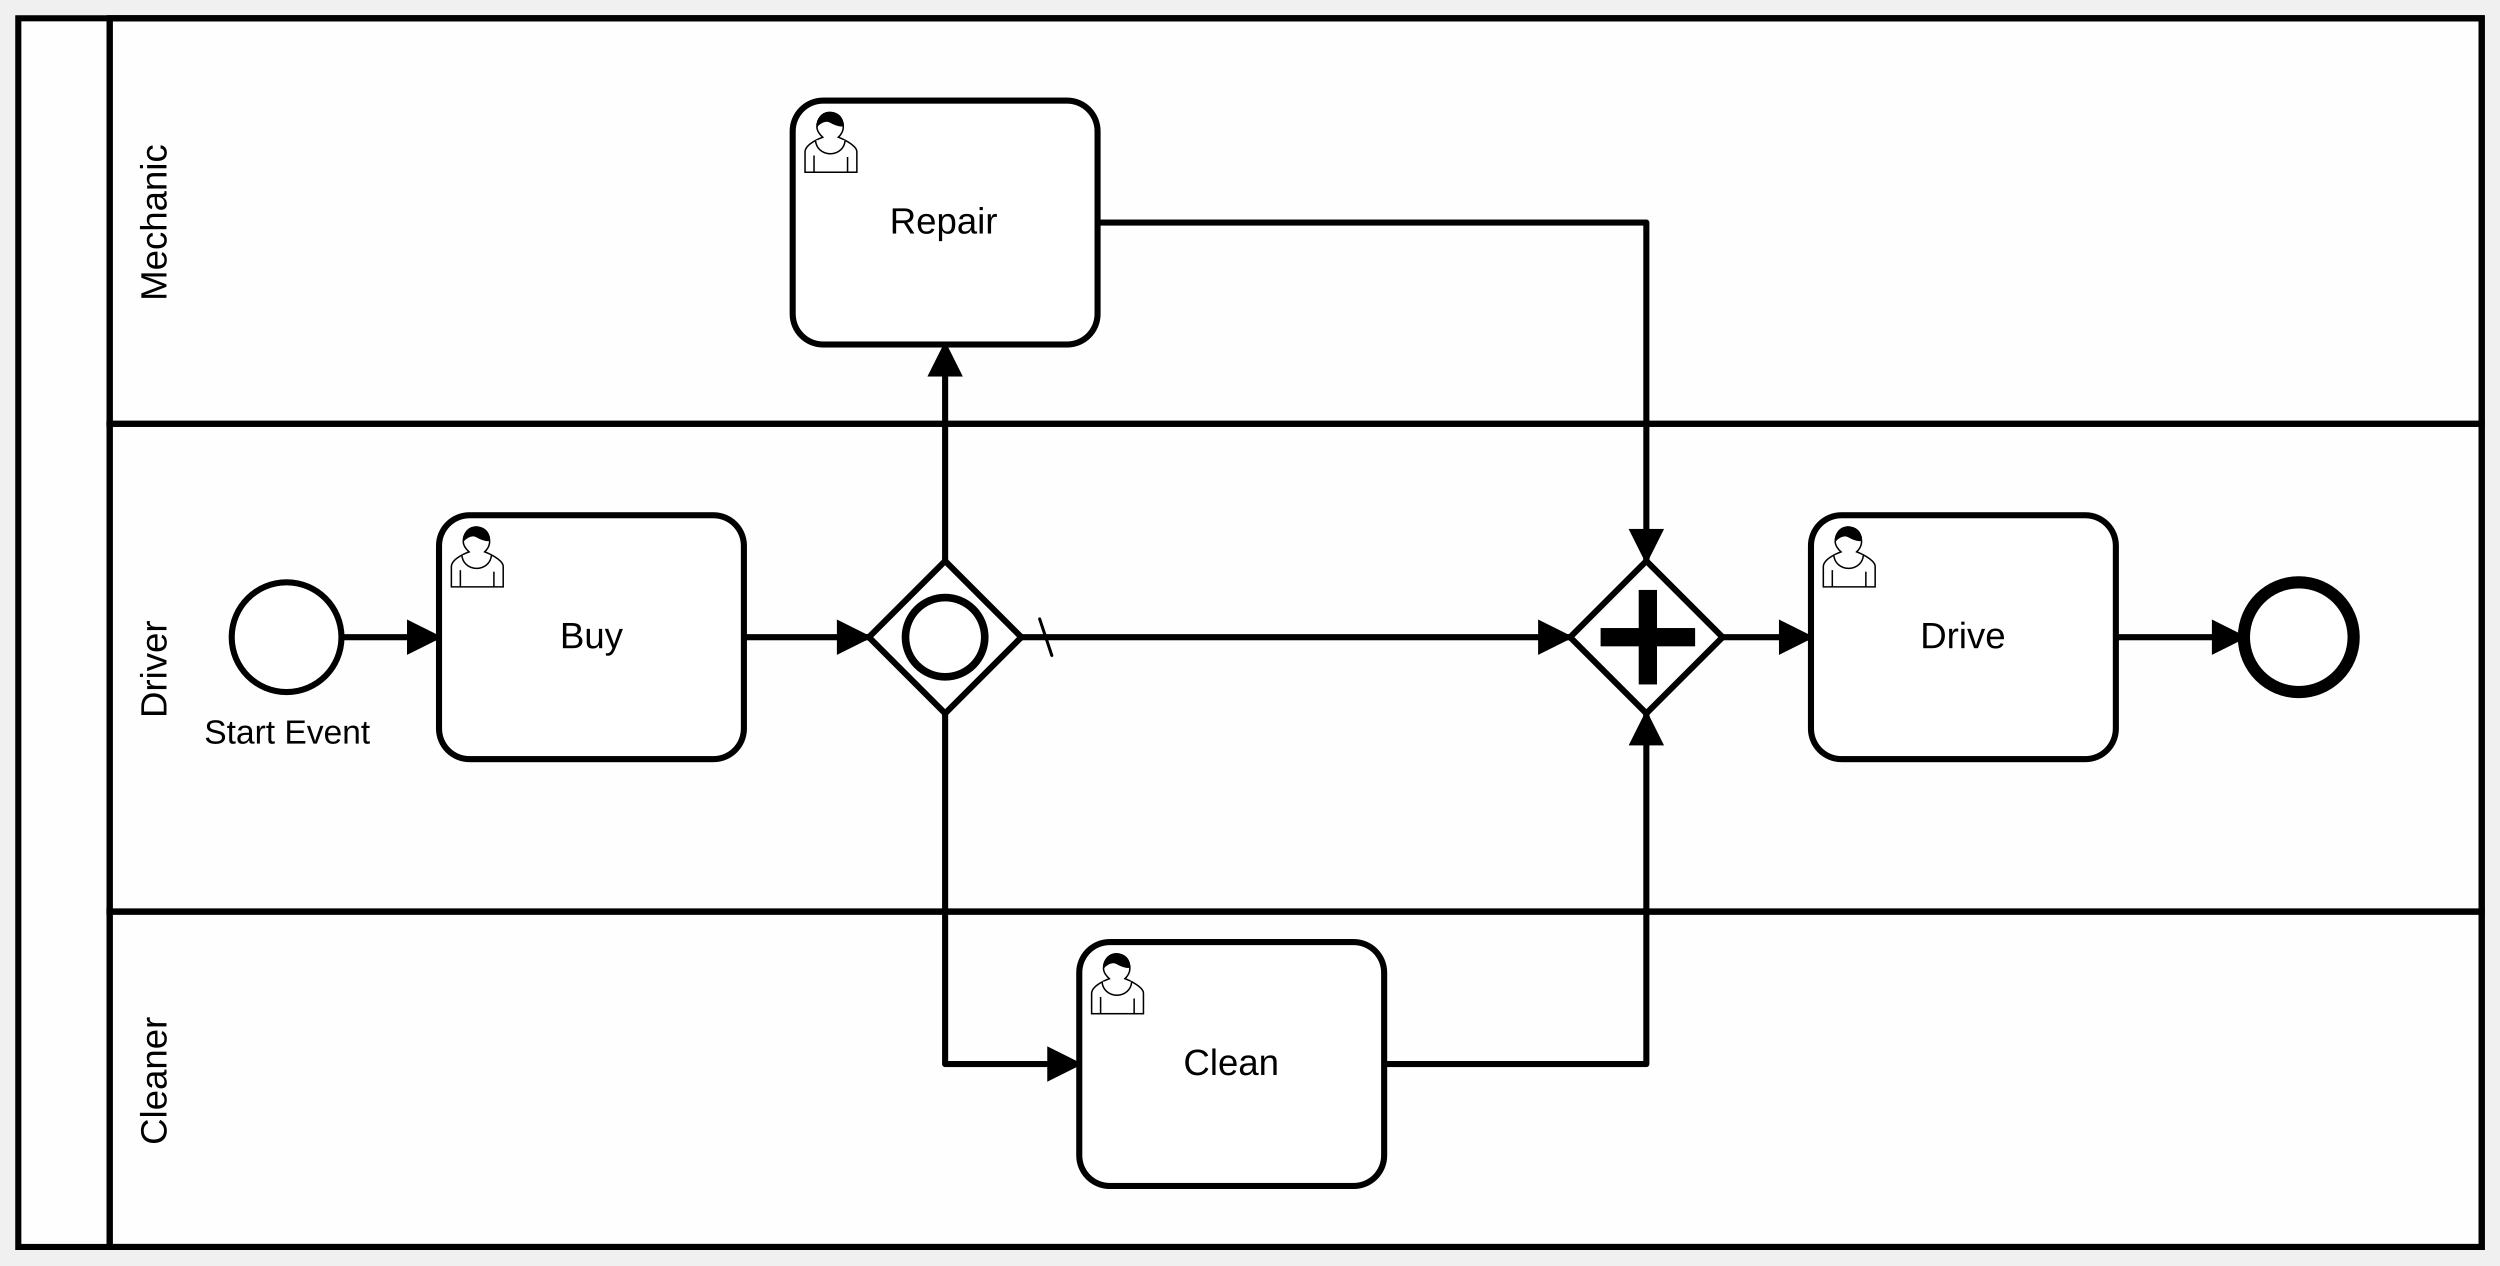
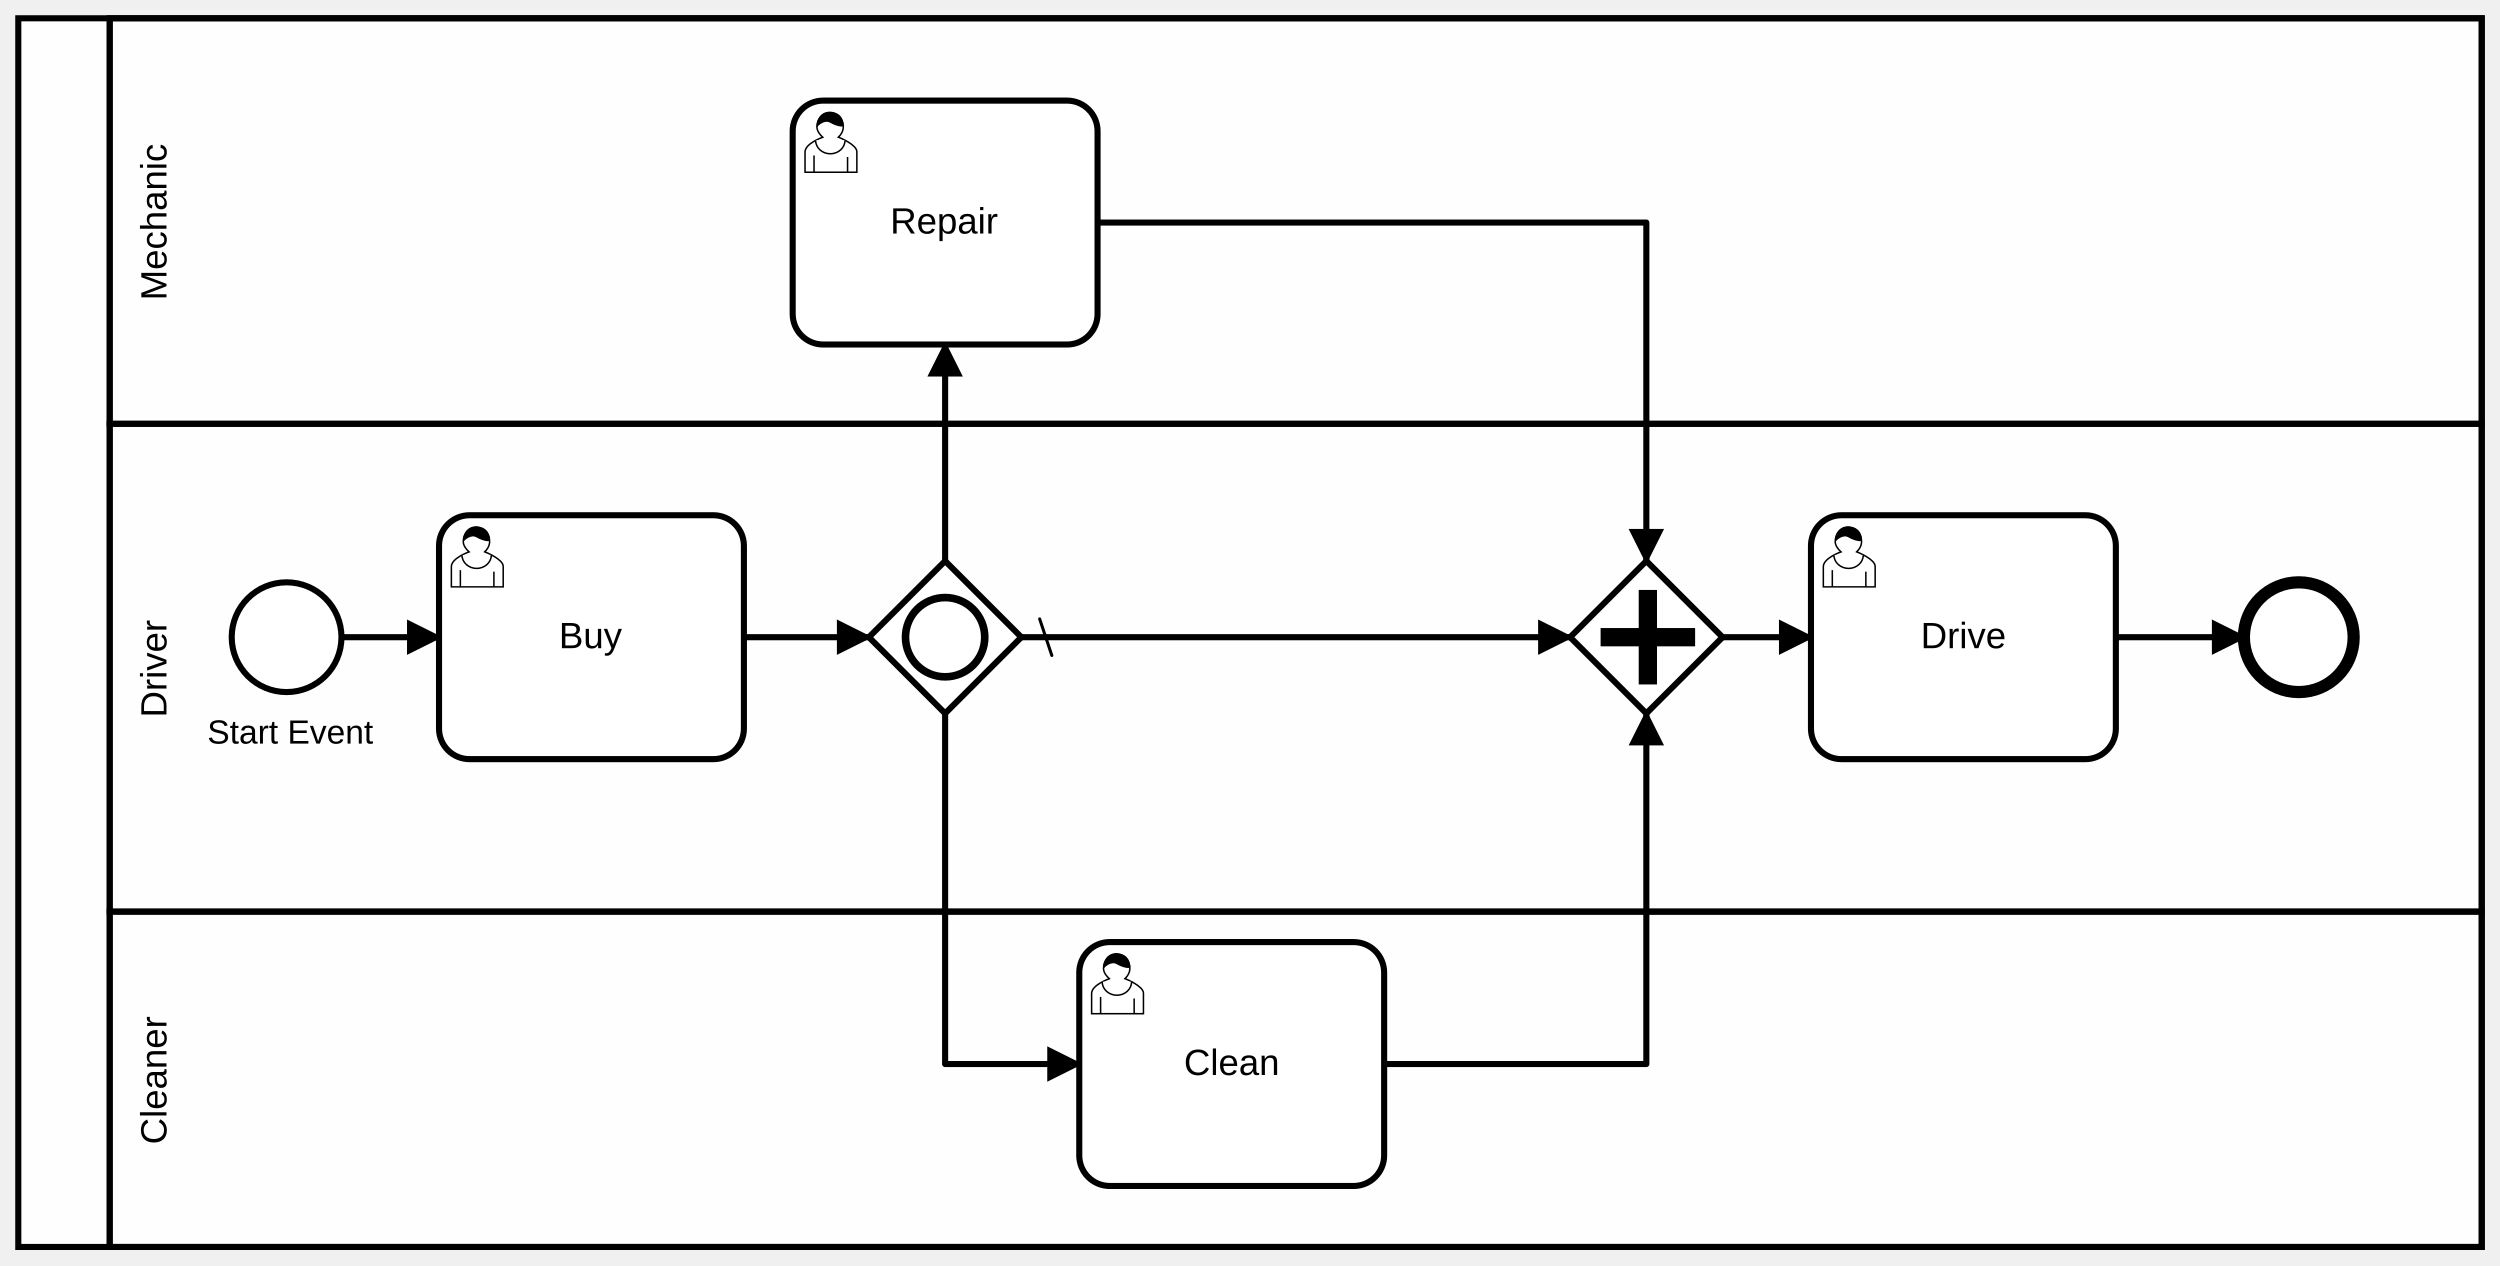
<svg xmlns="http://www.w3.org/2000/svg" width="820" height="415" viewBox="146 47 820 415" version="1.1">
  <defs>
-     <marker id="sequenceflow-end-white-black-04q2arfmhu431tp6zevuy74q8" viewBox="0 0 20 20" refX="11" refY="10" markerWidth="10" markerHeight="10" orient="auto">
+     <marker id="sequenceflow-end-white-black-6698bh5xw9w4srbrswdiz0wtk" viewBox="0 0 20 20" refX="11" refY="10" markerWidth="10" markerHeight="10" orient="auto">
      <path d="M 1 5 L 11 10 L 1 15 Z" style="fill: black; stroke-width: 1px; stroke-linecap: round; stroke-dasharray: 10000, 1; stroke: black;" />
    </marker>
-     <marker id="conditional-default-flow-marker-white-black-04q2arfmhu431tp6zevuy74q8" viewBox="0 0 20 20" refX="0" refY="10" markerWidth="10" markerHeight="10" orient="auto">
+     <marker id="conditional-default-flow-marker-white-black-6698bh5xw9w4srbrswdiz0wtk" viewBox="0 0 20 20" refX="0" refY="10" markerWidth="10" markerHeight="10" orient="auto">
      <path d="M 6 4 L 10 16" style="fill: black; stroke-width: 1px; stroke-linecap: round; stroke-dasharray: 10000, 1; stroke: black;" />
    </marker>
  </defs>
  <g class="djs-group">
    <g class="djs-element djs-shape" data-element-id="Participant_1c0lpx5" style="display: block;" transform="matrix(1 0 0 1 152 53)">
      <g class="djs-visual">
        <rect x="0" y="0" width="808" height="403" rx="0" ry="0" style="stroke: black; stroke-width: 2px; fill: white; fill-opacity: 0.95;" />
        <polyline points="30,0 30,403 " style="fill: none; stroke: black; stroke-width: 2px;" />
        <text lineHeight="1.2" class="djs-label" style="font-family: Arial, sans-serif; font-size: 12px; font-weight: normal; fill: black;" transform="matrix(-1.83697e-16 -1 1 -1.83697e-16 0 403)">
          <tspan x="201.5" y="18.6" />
        </text>
      </g>
      <rect class="djs-hit djs-hit-click-stroke" x="0" y="0" width="808" height="403" style="fill: none; stroke-opacity: 0; stroke: white; stroke-width: 15px;" />
      <rect class="djs-hit djs-hit-all" x="0" y="0" width="30" height="403" style="fill: none; stroke-opacity: 0; stroke: white; stroke-width: 15px;" />
      <rect x="-6" y="-6" width="820" height="415" class="djs-outline" style="fill: none;" />
    </g>
    <g class="djs-children">
      <g class="djs-group">
        <g class="djs-element djs-shape" data-element-id="Lane_1eq1can" style="display: block;" transform="matrix(1 0 0 1 182 346)">
          <g class="djs-visual">
            <rect x="0" y="0" width="778" height="110" rx="0" ry="0" style="stroke: black; stroke-width: 2px; fill: white; fill-opacity: 0.35;" />
            <text lineHeight="1.2" class="djs-label" style="font-family: Arial, sans-serif; font-size: 12px; font-weight: normal; fill: black;" transform="matrix(-1.83697e-16 -1 1 -1.83697e-16 0 110)">
-               <tspan x="33.486" y="18.6">Cleaner</tspan>
+               <tspan x="33.653" y="18.6">Cleaner</tspan>
            </text>
          </g>
          <rect class="djs-hit djs-hit-click-stroke" x="0" y="0" width="778" height="110" style="fill: none; stroke-opacity: 0; stroke: white; stroke-width: 15px;" />
          <rect class="djs-hit djs-hit-all" x="0" y="0" width="30" height="110" style="fill: none; stroke-opacity: 0; stroke: white; stroke-width: 15px;" />
          <rect x="-6" y="-6" width="790" height="122" class="djs-outline" style="fill: none;" />
        </g>
      </g>
      <g class="djs-group">
        <g class="djs-element djs-shape" data-element-id="Lane_0k86xca" style="display: block;" transform="matrix(1 0 0 1 182 186)">
          <g class="djs-visual">
            <rect x="0" y="0" width="778" height="160" rx="0" ry="0" style="stroke: black; stroke-width: 2px; fill: white; fill-opacity: 0.35;" />
            <text lineHeight="1.2" class="djs-label" style="font-family: Arial, sans-serif; font-size: 12px; font-weight: normal; fill: black;" transform="matrix(-1.83697e-16 -1 1 -1.83697e-16 0 160)">
-               <tspan x="63.499" y="18.6">Driver</tspan>
+               <tspan x="63.666" y="18.6">Driver</tspan>
            </text>
          </g>
          <rect class="djs-hit djs-hit-click-stroke" x="0" y="0" width="778" height="160" style="fill: none; stroke-opacity: 0; stroke: white; stroke-width: 15px;" />
          <rect class="djs-hit djs-hit-all" x="0" y="0" width="30" height="160" style="fill: none; stroke-opacity: 0; stroke: white; stroke-width: 15px;" />
          <rect x="-6" y="-6" width="790" height="172" class="djs-outline" style="fill: none;" />
        </g>
      </g>
      <g class="djs-group">
        <g class="djs-element djs-shape" data-element-id="Lane_0ehtkwq" style="display: block;" transform="matrix(1 0 0 1 182 53)">
          <g class="djs-visual">
            <rect x="0" y="0" width="778" height="133" rx="0" ry="0" style="stroke: black; stroke-width: 2px; fill: white; fill-opacity: 0.35;" />
            <text lineHeight="1.2" class="djs-label" style="font-family: Arial, sans-serif; font-size: 12px; font-weight: normal; fill: black;" transform="matrix(-1.83697e-16 -1 1 -1.83697e-16 0 133)">
-               <tspan x="40.321" y="18.6">Mechanic</tspan>
+               <tspan x="40.488" y="18.6">Mechanic</tspan>
            </text>
          </g>
          <rect class="djs-hit djs-hit-click-stroke" x="0" y="0" width="778" height="133" style="fill: none; stroke-opacity: 0; stroke: white; stroke-width: 15px;" />
          <rect class="djs-hit djs-hit-all" x="0" y="0" width="30" height="133" style="fill: none; stroke-opacity: 0; stroke: white; stroke-width: 15px;" />
          <rect x="-6" y="-6" width="790" height="145" class="djs-outline" style="fill: none;" />
        </g>
      </g>
      <g class="djs-group">
        <g class="djs-element djs-connection" data-element-id="flow_buy_gw" style="display: block;">
          <g class="djs-visual">
-             <path d="m  390,256L431,256 " style="fill: none; stroke-width: 2px; stroke: black; stroke-linejoin: round; marker-end: url('#sequenceflow-end-white-black-04q2arfmhu431tp6zevuy74q8');" />
+             <path d="m  390,256L431,256 " style="fill: none; stroke-width: 2px; stroke: black; stroke-linejoin: round; marker-end: url('#sequenceflow-end-white-black-6698bh5xw9w4srbrswdiz0wtk');" />
          </g>
          <polyline points="390,256 431,256 " class="djs-hit djs-hit-stroke" style="fill: none; stroke-opacity: 0; stroke: white; stroke-width: 15px;" />
          <rect x="384" y="250" width="53" height="12" class="djs-outline" style="fill: none;" />
        </g>
      </g>
      <g class="djs-group">
        <g class="djs-element djs-connection" data-element-id="flow_drive_end" style="display: block;">
          <g class="djs-visual">
-             <path d="m  840,256L882,256 " style="fill: none; stroke-width: 2px; stroke: black; stroke-linejoin: round; marker-end: url('#sequenceflow-end-white-black-04q2arfmhu431tp6zevuy74q8');" />
+             <path d="m  840,256L882,256 " style="fill: none; stroke-width: 2px; stroke: black; stroke-linejoin: round; marker-end: url('#sequenceflow-end-white-black-6698bh5xw9w4srbrswdiz0wtk');" />
          </g>
          <polyline points="840,256 882,256 " class="djs-hit djs-hit-stroke" style="fill: none; stroke-opacity: 0; stroke: white; stroke-width: 15px;" />
          <rect x="834" y="250" width="54" height="12" class="djs-outline" style="fill: none;" />
        </g>
      </g>
      <g class="djs-group">
        <g class="djs-element djs-connection" data-element-id="flow_gw2_drive" style="display: block;">
          <g class="djs-visual">
-             <path d="m  711,256L740,256 " style="fill: none; stroke-width: 2px; stroke: black; stroke-linejoin: round; marker-end: url('#sequenceflow-end-white-black-04q2arfmhu431tp6zevuy74q8');" />
+             <path d="m  711,256L740,256 " style="fill: none; stroke-width: 2px; stroke: black; stroke-linejoin: round; marker-end: url('#sequenceflow-end-white-black-6698bh5xw9w4srbrswdiz0wtk');" />
          </g>
          <polyline points="711,256 740,256 " class="djs-hit djs-hit-stroke" style="fill: none; stroke-opacity: 0; stroke: white; stroke-width: 15px;" />
          <rect x="705" y="250" width="41" height="12" class="djs-outline" style="fill: none;" />
        </g>
      </g>
      <g class="djs-group">
        <g class="djs-element djs-connection" data-element-id="flow_gw1_gw2" style="display: block;">
          <g class="djs-visual">
-             <path d="m  481,256L661,256 " style="fill: none; stroke-width: 2px; stroke: black; stroke-linejoin: round; marker-end: url('#sequenceflow-end-white-black-04q2arfmhu431tp6zevuy74q8'); marker-start: url('#conditional-default-flow-marker-white-black-04q2arfmhu431tp6zevuy74q8');" />
+             <path d="m  481,256L661,256 " style="fill: none; stroke-width: 2px; stroke: black; stroke-linejoin: round; marker-end: url('#sequenceflow-end-white-black-6698bh5xw9w4srbrswdiz0wtk'); marker-start: url('#conditional-default-flow-marker-white-black-6698bh5xw9w4srbrswdiz0wtk');" />
          </g>
          <polyline points="481,256 661,256 " class="djs-hit djs-hit-stroke" style="fill: none; stroke-opacity: 0; stroke: white; stroke-width: 15px;" />
          <rect x="475" y="250" width="192" height="12" class="djs-outline" style="fill: none;" />
        </g>
      </g>
      <g class="djs-group">
        <g class="djs-element djs-connection" data-element-id="flow_clean_gw2" style="display: block;">
          <g class="djs-visual">
-             <path d="m  600,396L686,396 L686,281 " style="fill: none; stroke-width: 2px; stroke: black; stroke-linejoin: round; marker-end: url('#sequenceflow-end-white-black-04q2arfmhu431tp6zevuy74q8');" />
+             <path d="m  600,396L686,396 L686,281 " style="fill: none; stroke-width: 2px; stroke: black; stroke-linejoin: round; marker-end: url('#sequenceflow-end-white-black-6698bh5xw9w4srbrswdiz0wtk');" />
          </g>
          <polyline points="600,396 686,396 686,281 " class="djs-hit djs-hit-stroke" style="fill: none; stroke-opacity: 0; stroke: white; stroke-width: 15px;" />
          <rect x="594" y="275" width="98" height="127" class="djs-outline" style="fill: none;" />
        </g>
      </g>
      <g class="djs-group">
        <g class="djs-element djs-connection" data-element-id="flow_gw1_clean" style="display: block;">
          <g class="djs-visual">
-             <path d="m  456,281L456,396 L500,396 " style="fill: none; stroke-width: 2px; stroke: black; stroke-linejoin: round; marker-end: url('#sequenceflow-end-white-black-04q2arfmhu431tp6zevuy74q8');" />
+             <path d="m  456,281L456,396 L500,396 " style="fill: none; stroke-width: 2px; stroke: black; stroke-linejoin: round; marker-end: url('#sequenceflow-end-white-black-6698bh5xw9w4srbrswdiz0wtk');" />
          </g>
          <polyline points="456,281 456,396 500,396 " class="djs-hit djs-hit-stroke" style="fill: none; stroke-opacity: 0; stroke: white; stroke-width: 15px;" />
          <rect x="450" y="275" width="56" height="127" class="djs-outline" style="fill: none;" />
        </g>
      </g>
      <g class="djs-group">
        <g class="djs-element djs-connection" data-element-id="flow_gw1_repair" style="display: block;">
          <g class="djs-visual">
-             <path d="m  456,231L456,160 " style="fill: none; stroke-width: 2px; stroke: black; stroke-linejoin: round; marker-end: url('#sequenceflow-end-white-black-04q2arfmhu431tp6zevuy74q8');" />
+             <path d="m  456,231L456,160 " style="fill: none; stroke-width: 2px; stroke: black; stroke-linejoin: round; marker-end: url('#sequenceflow-end-white-black-6698bh5xw9w4srbrswdiz0wtk');" />
          </g>
          <polyline points="456,231 456,160 " class="djs-hit djs-hit-stroke" style="fill: none; stroke-opacity: 0; stroke: white; stroke-width: 15px;" />
          <rect x="450" y="154" width="12" height="83" class="djs-outline" style="fill: none;" />
        </g>
      </g>
      <g class="djs-group">
        <g class="djs-element djs-connection" data-element-id="flow_repair_gw2" style="display: block;">
          <g class="djs-visual">
-             <path d="m  506,120L686,120 L686,231 " style="fill: none; stroke-width: 2px; stroke: black; stroke-linejoin: round; marker-end: url('#sequenceflow-end-white-black-04q2arfmhu431tp6zevuy74q8');" />
+             <path d="m  506,120L686,120 L686,231 " style="fill: none; stroke-width: 2px; stroke: black; stroke-linejoin: round; marker-end: url('#sequenceflow-end-white-black-6698bh5xw9w4srbrswdiz0wtk');" />
          </g>
          <polyline points="506,120 686,120 686,231 " class="djs-hit djs-hit-stroke" style="fill: none; stroke-opacity: 0; stroke: white; stroke-width: 15px;" />
          <rect x="500" y="114" width="192" height="123" class="djs-outline" style="fill: none;" />
        </g>
      </g>
      <g class="djs-group">
        <g class="djs-element djs-connection" data-element-id="flow_start_buy" style="display: block;">
          <g class="djs-visual">
-             <path d="m  258,256L290,256 " style="fill: none; stroke-width: 2px; stroke: black; stroke-linejoin: round; marker-end: url('#sequenceflow-end-white-black-04q2arfmhu431tp6zevuy74q8');" />
+             <path d="m  258,256L290,256 " style="fill: none; stroke-width: 2px; stroke: black; stroke-linejoin: round; marker-end: url('#sequenceflow-end-white-black-6698bh5xw9w4srbrswdiz0wtk');" />
          </g>
          <polyline points="258,256 290,256 " class="djs-hit djs-hit-stroke" style="fill: none; stroke-opacity: 0; stroke: white; stroke-width: 15px;" />
          <rect x="252" y="250" width="44" height="12" class="djs-outline" style="fill: none;" />
        </g>
      </g>
      <g class="djs-group">
        <g class="djs-element djs-shape" data-element-id="task_clean" style="display: block;" transform="matrix(1 0 0 1 500 356)">
          <g class="djs-visual">
            <rect x="0" y="0" width="100" height="80" rx="10" ry="10" style="stroke: black; stroke-width: 2px; fill: white; fill-opacity: 0.95;" />
            <text lineHeight="1.2" class="djs-label" style="font-family: Arial, sans-serif; font-size: 12px; font-weight: normal; fill: black;">
-               <tspan x="34.16" y="43.6">Clean</tspan>
+               <tspan x="34.323" y="43.6">Clean</tspan>
            </text>
            <path d="m 15,12 c 0.909,-0.845 1.594,-2.049 1.594,-3.385 0,-2.554 -1.805,-4.622 -4.357,-4.622 -2.552,0 -4.288,2.068 -4.288,4.622 0,1.348 0.974,2.562 1.896,3.405 -0.529,0.187 -5.669,2.097 -5.794,4.756 v 6.718 h 17 v -6.718 c 0,-2.298 -5.528,-4.595 -6.051,-4.776 zm -8,6 l 0,5.5 m 11,0 l 0,-5" style="fill: white; stroke-width: 0.5px; stroke: black;" />
            <path d="m 15,12 m 2.162,1.009 c 0,2.447 -2.158,4.431 -4.821,4.431 -2.665,0 -4.822,-1.981 -4.822,-4.431 " style="fill: white; stroke-width: 0.5px; stroke: black;" />
            <path d="m 15,12 m -6.9,-3.80 c 0,0 2.251,-2.358 4.274,-1.177 2.024,1.181 4.221,1.537 4.124,0.965 -0.098,-0.57 -0.117,-3.791 -4.191,-4.136 -3.575,0.001 -4.208,3.367 -4.207,4.348 z" style="fill: black; stroke-width: 0.5px; stroke: black;" />
          </g>
          <rect class="djs-hit djs-hit-all" x="0" y="0" width="100" height="80" style="fill: none; stroke-opacity: 0; stroke: white; stroke-width: 15px;" />
          <rect x="-6" y="-6" width="112" height="92" class="djs-outline" style="fill: none;" />
        </g>
      </g>
      <g class="djs-group">
        <g class="djs-element djs-shape" data-element-id="gateway_2" style="display: block;" transform="matrix(1 0 0 1 661 231)">
          <g class="djs-visual">
            <polygon points="25,0 50,25 25,50 0,25" style="stroke: black; stroke-width: 2px; fill: white; fill-opacity: 0.95;" />
            <path d="m 23,10 0,12.5 -12.5,0 0,5 12.5,0 0,12.5 5,0 0,-12.5 12.5,0 0,-5 -12.5,0 0,-12.5 -5,0 z" style="fill: black; stroke-width: 1px; stroke: black;" />
          </g>
          <rect class="djs-hit djs-hit-all" x="0" y="0" width="50" height="50" style="fill: none; stroke-opacity: 0; stroke: white; stroke-width: 15px;" />
          <rect x="-6" y="-6" width="62" height="62" class="djs-outline" style="fill: none;" />
        </g>
      </g>
      <g class="djs-group">
-         <g class="djs-element djs-shape" data-element-id="task_Drive" style="display: block;" transform="matrix(1 0 0 1 740 216)">
-           <g class="djs-visual">
-             <rect x="0" y="0" width="100" height="80" rx="10" ry="10" style="stroke: black; stroke-width: 2px; fill: white; fill-opacity: 0.95;" />
-             <text lineHeight="1.2" class="djs-label" style="font-family: Arial, sans-serif; font-size: 12px; font-weight: normal; fill: black;">
-               <tspan x="35.836" y="43.6">Drive</tspan>
-             </text>
-             <path d="m 15,12 c 0.909,-0.845 1.594,-2.049 1.594,-3.385 0,-2.554 -1.805,-4.622 -4.357,-4.622 -2.552,0 -4.288,2.068 -4.288,4.622 0,1.348 0.974,2.562 1.896,3.405 -0.529,0.187 -5.669,2.097 -5.794,4.756 v 6.718 h 17 v -6.718 c 0,-2.298 -5.528,-4.595 -6.051,-4.776 zm -8,6 l 0,5.5 m 11,0 l 0,-5" style="fill: white; stroke-width: 0.5px; stroke: black;" />
-             <path d="m 15,12 m 2.162,1.009 c 0,2.447 -2.158,4.431 -4.821,4.431 -2.665,0 -4.822,-1.981 -4.822,-4.431 " style="fill: white; stroke-width: 0.5px; stroke: black;" />
-             <path d="m 15,12 m -6.9,-3.80 c 0,0 2.251,-2.358 4.274,-1.177 2.024,1.181 4.221,1.537 4.124,0.965 -0.098,-0.57 -0.117,-3.791 -4.191,-4.136 -3.575,0.001 -4.208,3.367 -4.207,4.348 z" style="fill: black; stroke-width: 0.5px; stroke: black;" />
-           </g>
-           <rect class="djs-hit djs-hit-all" x="0" y="0" width="100" height="80" style="fill: none; stroke-opacity: 0; stroke: white; stroke-width: 15px;" />
-           <rect x="-6" y="-6" width="112" height="92" class="djs-outline" style="fill: none;" />
-         </g>
-       </g>
-       <g class="djs-group">
        <g class="djs-element djs-shape" data-element-id="gateway_1" style="display: block;" transform="matrix(1 0 0 1 431 231)">
          <g class="djs-visual">
            <polygon points="25,0 50,25 25,50 0,25" style="stroke: black; stroke-width: 2px; fill: white; fill-opacity: 0.95;" />
            <circle cx="25" cy="25" r="13" style="stroke: black; stroke-width: 2.5px; fill: white;" />
          </g>
          <rect class="djs-hit djs-hit-all" x="0" y="0" width="50" height="50" style="fill: none; stroke-opacity: 0; stroke: white; stroke-width: 15px;" />
          <rect x="-6" y="-6" width="62" height="62" class="djs-outline" style="fill: none;" />
        </g>
      </g>
      <g class="djs-group">
        <g class="djs-element djs-shape" data-element-id="Event_19ebav7" style="display: block;" transform="matrix(1 0 0 1 882 238)">
          <g class="djs-visual">
            <circle cx="18" cy="18" r="18" style="stroke: black; stroke-width: 4px; fill: white; fill-opacity: 0.95;" />
          </g>
          <rect class="djs-hit djs-hit-all" x="0" y="0" width="36" height="36" style="fill: none; stroke-opacity: 0; stroke: white; stroke-width: 15px;" />
          <rect x="-6" y="-6" width="48" height="48" class="djs-outline" style="fill: none;" />
        </g>
      </g>
      <g class="djs-group">
        <g class="djs-element djs-shape" data-element-id="StartEvent_158yep3" style="display: block;" transform="matrix(1 0 0 1 222 238)">
          <g class="djs-visual">
            <circle cx="18" cy="18" r="18" style="stroke: black; stroke-width: 2px; fill: white; fill-opacity: 0.95;" />
          </g>
          <rect class="djs-hit djs-hit-all" x="0" y="0" width="36" height="36" style="fill: none; stroke-opacity: 0; stroke: white; stroke-width: 15px;" />
          <rect x="-6" y="-6" width="48" height="48" class="djs-outline" style="fill: none;" />
        </g>
      </g>
      <g class="djs-group">
-         <g class="djs-element djs-shape" data-element-id="StartEvent_158yep3_label" style="display: block;" transform="matrix(1 0 0 1 213 281)">
+         <g class="djs-element djs-shape" data-element-id="StartEvent_158yep3_label" style="display: block;" transform="matrix(1 0 0 1 214 281)">
          <g class="djs-visual">
            <text lineHeight="1.2" class="djs-label" style="font-family: Arial, sans-serif; font-size: 11px; font-weight: normal; fill: black;">
              <tspan x="0" y="9.9">Start Event</tspan>
            </text>
          </g>
-           <rect class="djs-hit djs-hit-all" x="0" y="0" width="56" height="14" style="fill: none; stroke-opacity: 0; stroke: white; stroke-width: 15px;" />
-           <rect x="-6" y="-6" width="68" height="26" class="djs-outline" style="fill: none;" />
-         </g>
-       </g>
-       <g class="djs-group">
-         <g class="djs-element djs-shape selected" data-element-id="task_Buy" style="display: block;" transform="matrix(1 0 0 1 290 216)">
-           <g class="djs-visual">
-             <rect x="0" y="0" width="100" height="80" rx="10" ry="10" style="stroke: black; stroke-width: 2px; fill: white; fill-opacity: 0.95;" />
-             <text lineHeight="1.2" class="djs-label" style="font-family: Arial, sans-serif; font-size: 12px; font-weight: normal; fill: black;">
-               <tspan x="39.656" y="43.6">Buy</tspan>
+           <rect class="djs-hit djs-hit-all" x="0" y="0" width="55" height="14" style="fill: none; stroke-opacity: 0; stroke: white; stroke-width: 15px;" />
+           <rect x="-6" y="-6" width="67" height="26" class="djs-outline" style="fill: none;" />
+         </g>
+       </g>
+       <g class="djs-group">
+         <g class="djs-element djs-shape" data-element-id="task_Buy" style="display: block;" transform="matrix(1 0 0 1 290 216)">
+           <g class="djs-visual">
+             <rect x="0" y="0" width="100" height="80" rx="10" ry="10" style="stroke: black; stroke-width: 2px; fill: white; fill-opacity: 0.95;" />
+             <text lineHeight="1.2" class="djs-label" style="font-family: Arial, sans-serif; font-size: 12px; font-weight: normal; fill: black;">
+               <tspan x="39.328" y="43.6">Buy</tspan>
            </text>
            <path d="m 15,12 c 0.909,-0.845 1.594,-2.049 1.594,-3.385 0,-2.554 -1.805,-4.622 -4.357,-4.622 -2.552,0 -4.288,2.068 -4.288,4.622 0,1.348 0.974,2.562 1.896,3.405 -0.529,0.187 -5.669,2.097 -5.794,4.756 v 6.718 h 17 v -6.718 c 0,-2.298 -5.528,-4.595 -6.051,-4.776 zm -8,6 l 0,5.5 m 11,0 l 0,-5" style="fill: white; stroke-width: 0.5px; stroke: black;" />
            <path d="m 15,12 m 2.162,1.009 c 0,2.447 -2.158,4.431 -4.821,4.431 -2.665,0 -4.822,-1.981 -4.822,-4.431 " style="fill: white; stroke-width: 0.5px; stroke: black;" />
            <path d="m 15,12 m -6.9,-3.80 c 0,0 2.251,-2.358 4.274,-1.177 2.024,1.181 4.221,1.537 4.124,0.965 -0.098,-0.57 -0.117,-3.791 -4.191,-4.136 -3.575,0.001 -4.208,3.367 -4.207,4.348 z" style="fill: black; stroke-width: 0.5px; stroke: black;" />
          </g>
          <rect class="djs-hit djs-hit-all" x="0" y="0" width="100" height="80" style="fill: none; stroke-opacity: 0; stroke: white; stroke-width: 15px;" />
          <rect x="-6" y="-6" width="112" height="92" class="djs-outline" style="fill: none;" />
        </g>
      </g>
      <g class="djs-group">
        <g class="djs-element djs-shape" data-element-id="task_repair" style="display: block;" transform="matrix(1 0 0 1 406 80)">
          <g class="djs-visual">
            <rect x="0" y="0" width="100" height="80" rx="10" ry="10" style="stroke: black; stroke-width: 2px; fill: white; fill-opacity: 0.95;" />
            <text lineHeight="1.2" class="djs-label" style="font-family: Arial, sans-serif; font-size: 12px; font-weight: normal; fill: black;">
-               <tspan x="31.823" y="43.6">Repair</tspan>
+               <tspan x="31.99" y="43.6">Repair</tspan>
+             </text>
+             <path d="m 15,12 c 0.909,-0.845 1.594,-2.049 1.594,-3.385 0,-2.554 -1.805,-4.622 -4.357,-4.622 -2.552,0 -4.288,2.068 -4.288,4.622 0,1.348 0.974,2.562 1.896,3.405 -0.529,0.187 -5.669,2.097 -5.794,4.756 v 6.718 h 17 v -6.718 c 0,-2.298 -5.528,-4.595 -6.051,-4.776 zm -8,6 l 0,5.5 m 11,0 l 0,-5" style="fill: white; stroke-width: 0.5px; stroke: black;" />
+             <path d="m 15,12 m 2.162,1.009 c 0,2.447 -2.158,4.431 -4.821,4.431 -2.665,0 -4.822,-1.981 -4.822,-4.431 " style="fill: white; stroke-width: 0.5px; stroke: black;" />
+             <path d="m 15,12 m -6.9,-3.80 c 0,0 2.251,-2.358 4.274,-1.177 2.024,1.181 4.221,1.537 4.124,0.965 -0.098,-0.57 -0.117,-3.791 -4.191,-4.136 -3.575,0.001 -4.208,3.367 -4.207,4.348 z" style="fill: black; stroke-width: 0.5px; stroke: black;" />
+           </g>
+           <rect class="djs-hit djs-hit-all" x="0" y="0" width="100" height="80" style="fill: none; stroke-opacity: 0; stroke: white; stroke-width: 15px;" />
+           <rect x="-6" y="-6" width="112" height="92" class="djs-outline" style="fill: none;" />
+         </g>
+       </g>
+       <g class="djs-group">
+         <g class="djs-element djs-shape selected" data-element-id="task_Drive" style="display: block;" transform="matrix(1 0 0 1 740 216)">
+           <g class="djs-visual">
+             <rect x="0" y="0" width="100" height="80" rx="10" ry="10" style="stroke: black; stroke-width: 2px; fill: white; fill-opacity: 0.95;" />
+             <text lineHeight="1.2" class="djs-label" style="font-family: Arial, sans-serif; font-size: 12px; font-weight: normal; fill: black;">
+               <tspan x="35.995" y="43.6">Drive</tspan>
            </text>
            <path d="m 15,12 c 0.909,-0.845 1.594,-2.049 1.594,-3.385 0,-2.554 -1.805,-4.622 -4.357,-4.622 -2.552,0 -4.288,2.068 -4.288,4.622 0,1.348 0.974,2.562 1.896,3.405 -0.529,0.187 -5.669,2.097 -5.794,4.756 v 6.718 h 17 v -6.718 c 0,-2.298 -5.528,-4.595 -6.051,-4.776 zm -8,6 l 0,5.5 m 11,0 l 0,-5" style="fill: white; stroke-width: 0.5px; stroke: black;" />
            <path d="m 15,12 m 2.162,1.009 c 0,2.447 -2.158,4.431 -4.821,4.431 -2.665,0 -4.822,-1.981 -4.822,-4.431 " style="fill: white; stroke-width: 0.5px; stroke: black;" />
            <path d="m 15,12 m -6.9,-3.80 c 0,0 2.251,-2.358 4.274,-1.177 2.024,1.181 4.221,1.537 4.124,0.965 -0.098,-0.57 -0.117,-3.791 -4.191,-4.136 -3.575,0.001 -4.208,3.367 -4.207,4.348 z" style="fill: black; stroke-width: 0.5px; stroke: black;" />
          </g>
          <rect class="djs-hit djs-hit-all" x="0" y="0" width="100" height="80" style="fill: none; stroke-opacity: 0; stroke: white; stroke-width: 15px;" />
          <rect x="-6" y="-6" width="112" height="92" class="djs-outline" style="fill: none;" />
        </g>
      </g>
    </g>
  </g>
</svg>
